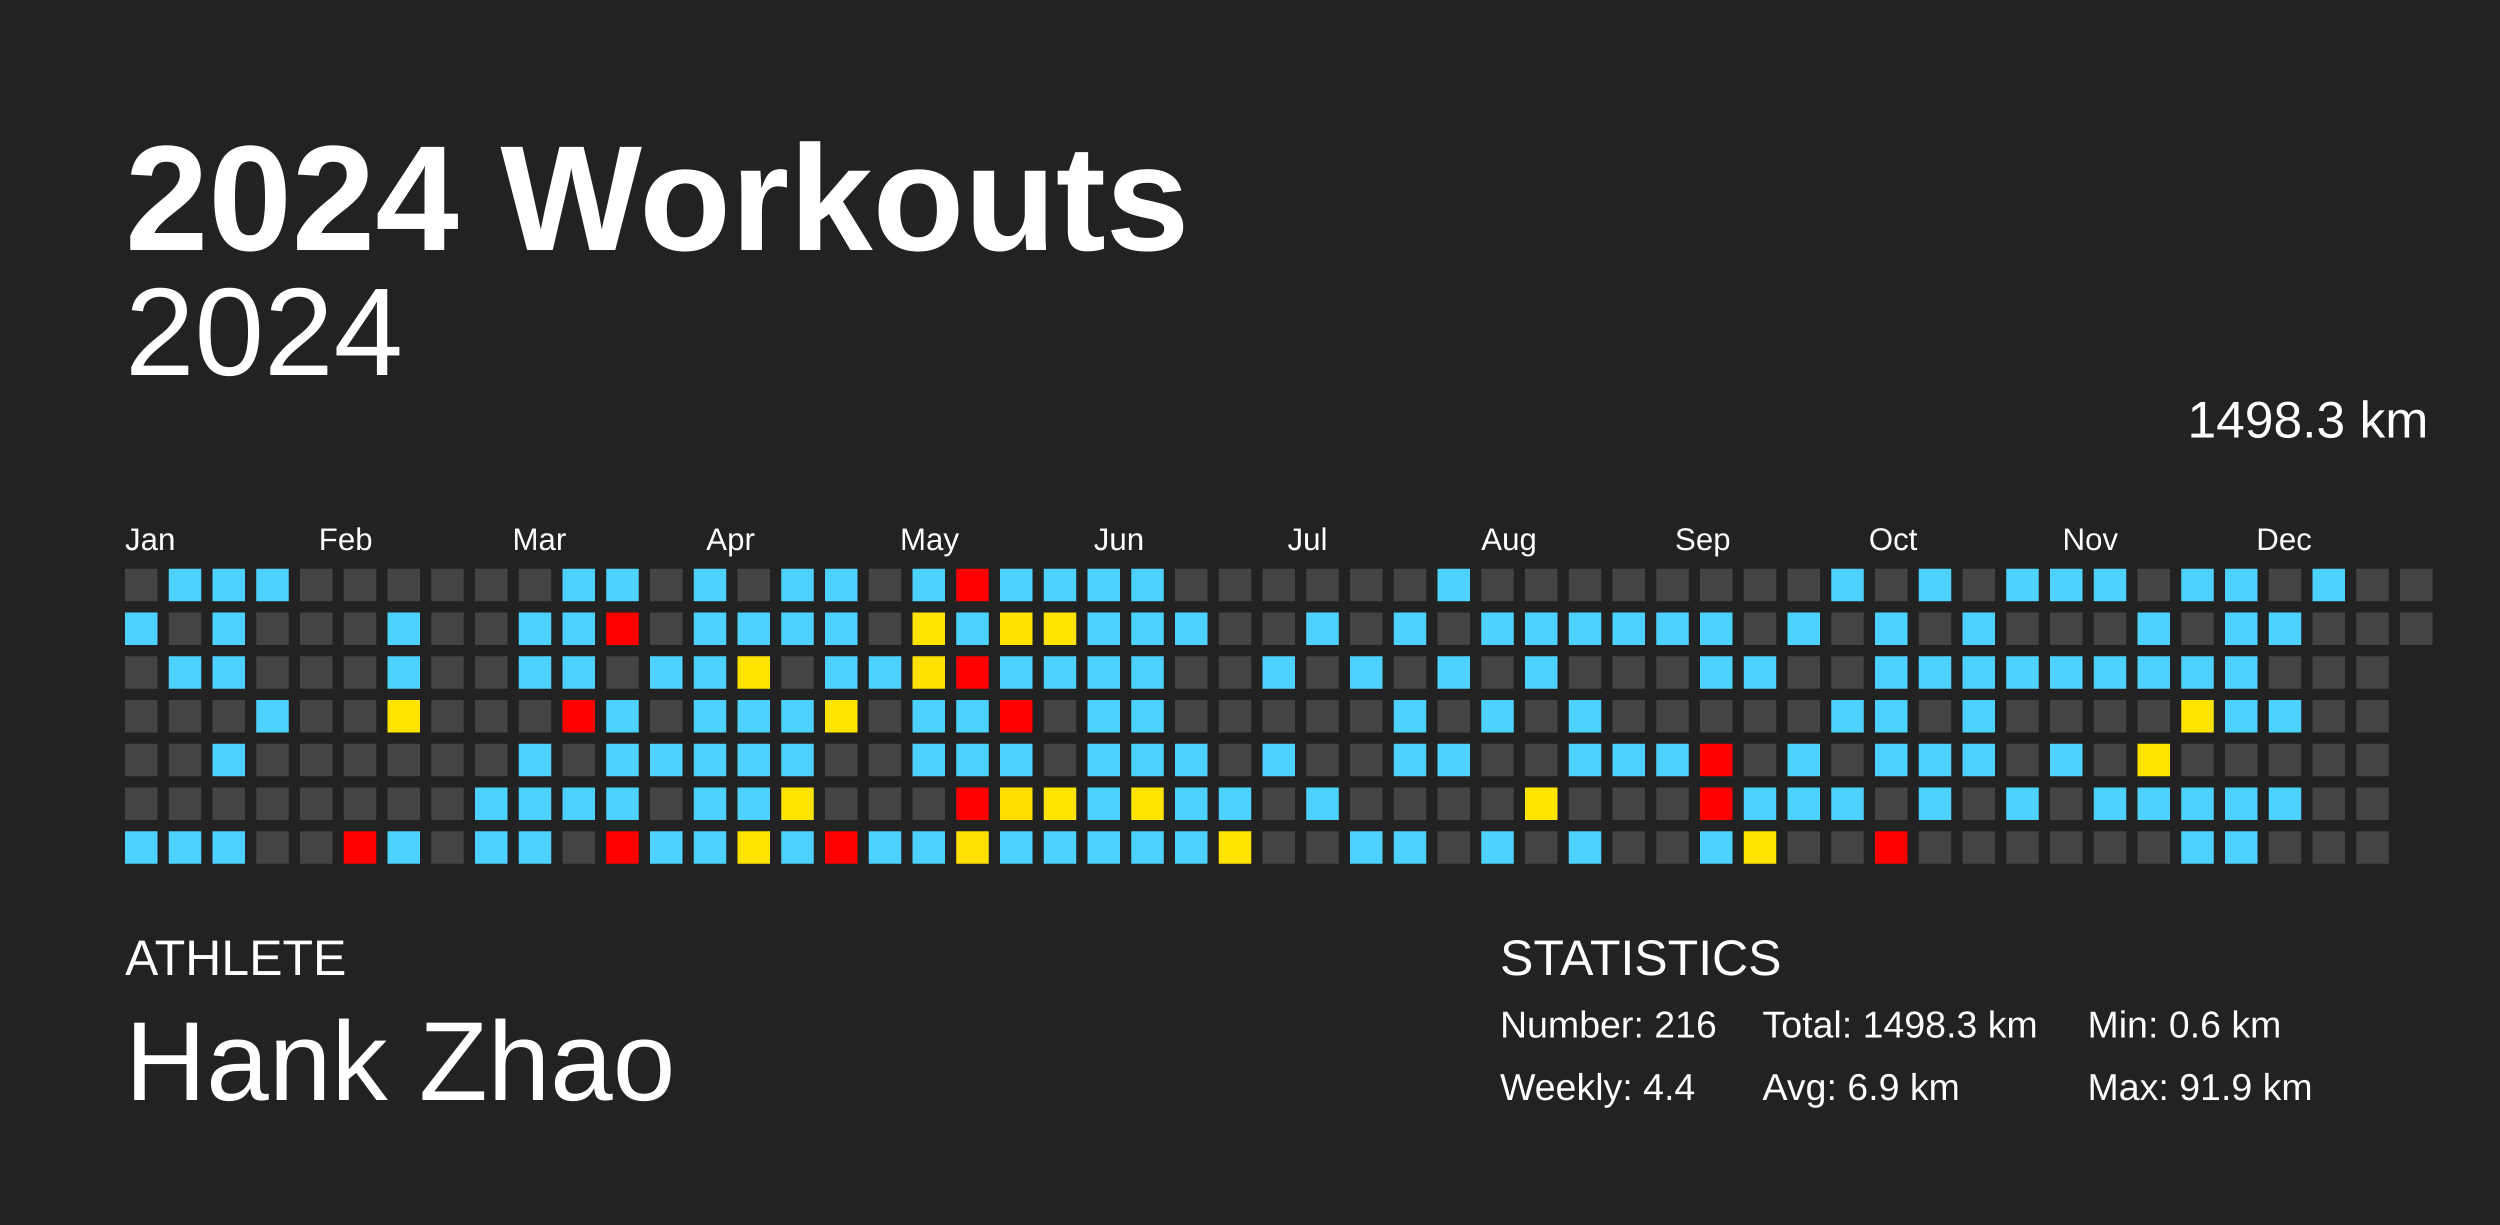
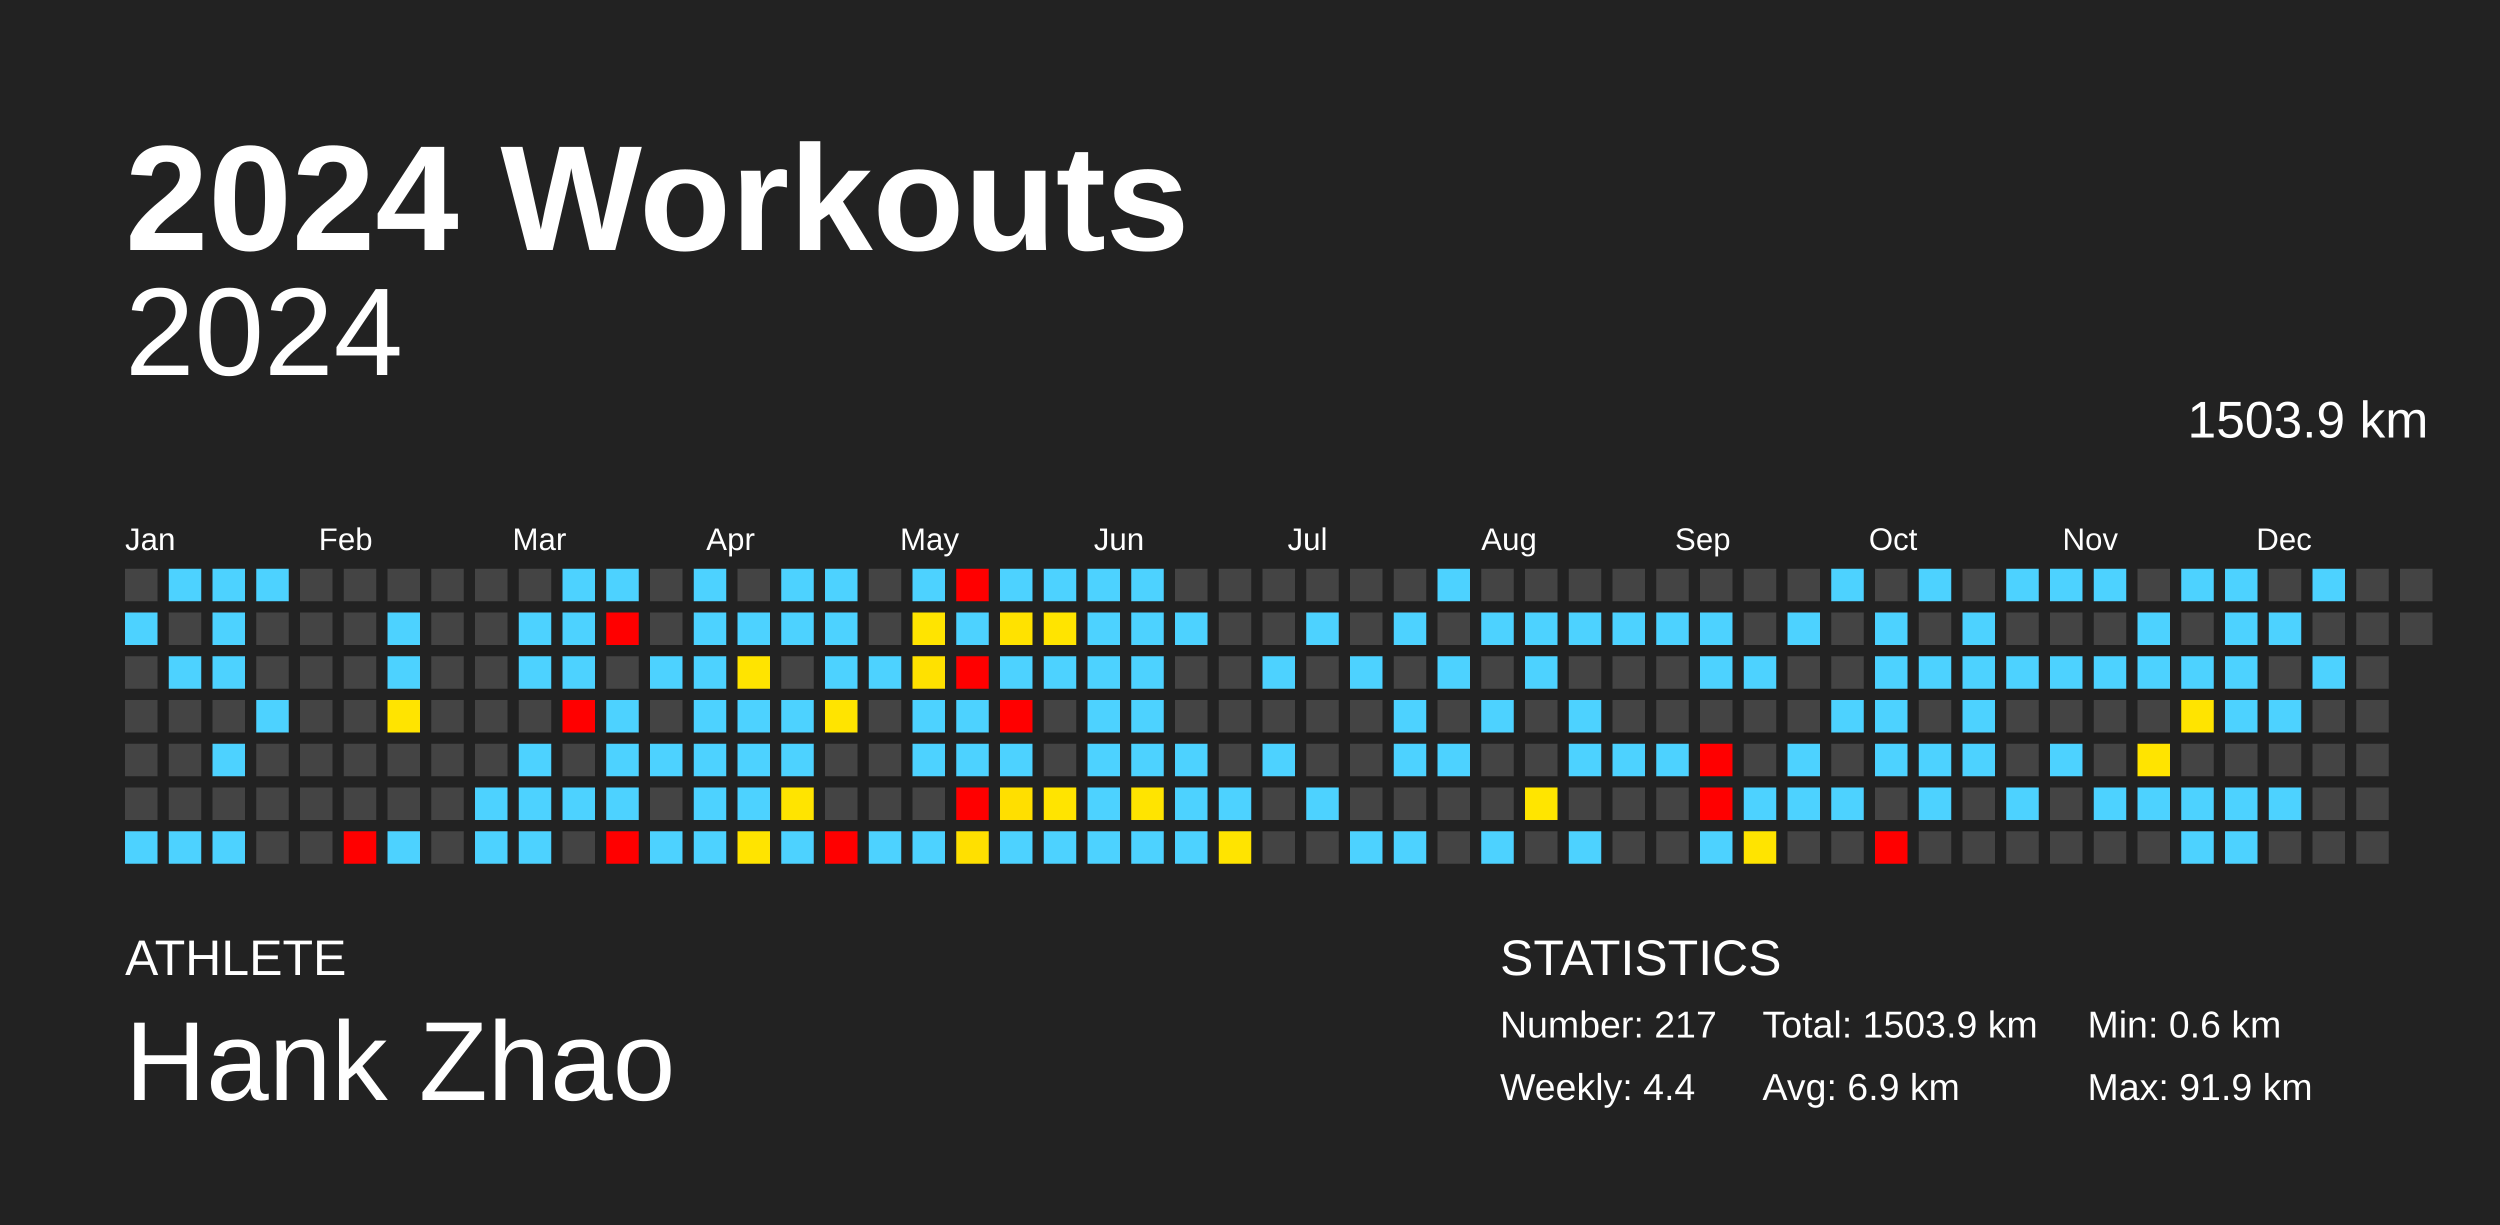
<svg xmlns="http://www.w3.org/2000/svg" baseProfile="full" height="98mm" version="1.1" viewBox="0,0,200,98" width="200mm">
  <defs />
  <rect fill="#222222" height="98" width="200" x="0" y="0" />
  <text fill="#FFFFFF" style="font-size:12px; font-family:Arial; font-weight:bold;" x="10" y="20">2024 Workouts</text>
  <text fill="#FFFFFF" style="font-size:4px; font-family:Arial" x="10" y="78">ATHLETE</text>
  <text fill="#FFFFFF" style="font-size:9px; font-family:Arial" x="10" y="88">Hank Zhao</text>
  <text fill="#FFFFFF" style="font-size:4px; font-family:Arial" x="120" y="78">STATISTICS</text>
-   <text fill="#FFFFFF" style="font-size:3px; font-family:Arial" x="120" y="83">Number: 216</text>
+   <text fill="#FFFFFF" style="font-size:3px; font-family:Arial" x="120" y="83">Number: 217</text>
  <text fill="#FFFFFF" style="font-size:3px; font-family:Arial" x="120" y="88">Weekly: 4.4</text>
-   <text fill="#FFFFFF" style="font-size:3px; font-family:Arial" x="141" y="83">Total: 1498.3 km</text>
+   <text fill="#FFFFFF" style="font-size:3px; font-family:Arial" x="141" y="83">Total: 1503.9 km</text>
  <text fill="#FFFFFF" style="font-size:3px; font-family:Arial" x="141" y="88">Avg: 6.9 km</text>
  <text fill="#FFFFFF" style="font-size:3px; font-family:Arial" x="167" y="83">Min: 0.6 km</text>
  <text fill="#FFFFFF" style="font-size:3px; font-family:Arial" x="167" y="88">Max: 91.9 km</text>
  <text alignment-baseline="hanging" fill="#FFFFFF" style="font-size:10.0px; font-family:Arial;" x="10" y="30">2024</text>
-   <text alignment-baseline="hanging" fill="#FFFFFF" style="font-size:4.125px; font-family:Arial;" x="175" y="35">1498.3 km</text>
+   <text alignment-baseline="hanging" fill="#FFFFFF" style="font-size:4.125px; font-family:Arial;" x="175" y="35">1503.9 km</text>
  <text fill="#FFFFFF" style="font-size:2.5px; font-family:Arial" x="10.0" y="44">Jan</text>
  <text fill="#FFFFFF" style="font-size:2.5px; font-family:Arial" x="25.5" y="44">Feb</text>
  <text fill="#FFFFFF" style="font-size:2.5px; font-family:Arial" x="41.0" y="44">Mar</text>
  <text fill="#FFFFFF" style="font-size:2.5px; font-family:Arial" x="56.5" y="44">Apr</text>
  <text fill="#FFFFFF" style="font-size:2.5px; font-family:Arial" x="72.0" y="44">May</text>
  <text fill="#FFFFFF" style="font-size:2.5px; font-family:Arial" x="87.5" y="44">Jun</text>
  <text fill="#FFFFFF" style="font-size:2.5px; font-family:Arial" x="103.0" y="44">Jul</text>
  <text fill="#FFFFFF" style="font-size:2.5px; font-family:Arial" x="118.5" y="44">Aug</text>
  <text fill="#FFFFFF" style="font-size:2.5px; font-family:Arial" x="134.0" y="44">Sep</text>
  <text fill="#FFFFFF" style="font-size:2.5px; font-family:Arial" x="149.5" y="44">Oct</text>
  <text fill="#FFFFFF" style="font-size:2.5px; font-family:Arial" x="165.0" y="44">Nov</text>
  <text fill="#FFFFFF" style="font-size:2.5px; font-family:Arial" x="180.5" y="44">Dec</text>
  <rect fill="#444444" height="2.6" width="2.6" x="10.0" y="45.5" />
  <rect fill="#4dd2ff" height="2.6" width="2.6" x="10.0" y="49.0" />
  <rect fill="#444444" height="2.6" width="2.6" x="10.0" y="52.5" />
  <rect fill="#444444" height="2.6" width="2.6" x="10.0" y="56.0" />
  <rect fill="#444444" height="2.6" width="2.6" x="10.0" y="59.5" />
  <rect fill="#444444" height="2.6" width="2.6" x="10.0" y="63.0" />
  <rect fill="#4dd2ff" height="2.6" width="2.6" x="10.0" y="66.5" />
  <rect fill="#4dd2ff" height="2.6" width="2.6" x="13.5" y="45.5" />
  <rect fill="#444444" height="2.6" width="2.6" x="13.5" y="49.0" />
  <rect fill="#4dd2ff" height="2.6" width="2.6" x="13.5" y="52.5" />
  <rect fill="#444444" height="2.6" width="2.6" x="13.5" y="56.0" />
  <rect fill="#444444" height="2.6" width="2.6" x="13.5" y="59.5" />
  <rect fill="#444444" height="2.6" width="2.6" x="13.5" y="63.0" />
  <rect fill="#4dd2ff" height="2.6" width="2.6" x="13.5" y="66.5" />
  <rect fill="#4dd2ff" height="2.6" width="2.6" x="17.0" y="45.5" />
  <rect fill="#4dd2ff" height="2.6" width="2.6" x="17.0" y="49.0" />
  <rect fill="#4dd2ff" height="2.6" width="2.6" x="17.0" y="52.5" />
  <rect fill="#444444" height="2.6" width="2.6" x="17.0" y="56.0" />
  <rect fill="#4dd2ff" height="2.6" width="2.6" x="17.0" y="59.5" />
  <rect fill="#444444" height="2.6" width="2.6" x="17.0" y="63.0" />
  <rect fill="#4dd2ff" height="2.6" width="2.6" x="17.0" y="66.5" />
  <rect fill="#4dd2ff" height="2.6" width="2.6" x="20.5" y="45.5" />
  <rect fill="#444444" height="2.6" width="2.6" x="20.5" y="49.0" />
  <rect fill="#444444" height="2.6" width="2.6" x="20.5" y="52.5" />
  <rect fill="#4dd2ff" height="2.6" width="2.6" x="20.5" y="56.0" />
  <rect fill="#444444" height="2.6" width="2.6" x="20.5" y="59.5" />
  <rect fill="#444444" height="2.6" width="2.6" x="20.5" y="63.0" />
  <rect fill="#444444" height="2.6" width="2.6" x="20.5" y="66.5" />
  <rect fill="#444444" height="2.6" width="2.6" x="24.0" y="45.5" />
  <rect fill="#444444" height="2.6" width="2.6" x="24.0" y="49.0" />
  <rect fill="#444444" height="2.6" width="2.6" x="24.0" y="52.5" />
  <rect fill="#444444" height="2.6" width="2.6" x="24.0" y="56.0" />
  <rect fill="#444444" height="2.6" width="2.6" x="24.0" y="59.5" />
  <rect fill="#444444" height="2.6" width="2.6" x="24.0" y="63.0" />
  <rect fill="#444444" height="2.6" width="2.6" x="24.0" y="66.5" />
  <rect fill="#444444" height="2.6" width="2.6" x="27.5" y="45.5" />
  <rect fill="#444444" height="2.6" width="2.6" x="27.5" y="49.0" />
  <rect fill="#444444" height="2.6" width="2.6" x="27.5" y="52.5" />
  <rect fill="#444444" height="2.6" width="2.6" x="27.5" y="56.0" />
  <rect fill="#444444" height="2.6" width="2.6" x="27.5" y="59.5" />
  <rect fill="#444444" height="2.6" width="2.6" x="27.5" y="63.0" />
  <rect fill="red" height="2.6" width="2.6" x="27.5" y="66.5" />
  <rect fill="#444444" height="2.6" width="2.6" x="31.0" y="45.5" />
  <rect fill="#4dd2ff" height="2.6" width="2.6" x="31.0" y="49.0" />
  <rect fill="#4dd2ff" height="2.6" width="2.6" x="31.0" y="52.5" />
  <rect fill="#ffe400" height="2.6" width="2.6" x="31.0" y="56.0" />
  <rect fill="#444444" height="2.6" width="2.6" x="31.0" y="59.5" />
  <rect fill="#444444" height="2.6" width="2.6" x="31.0" y="63.0" />
  <rect fill="#4dd2ff" height="2.6" width="2.6" x="31.0" y="66.5" />
  <rect fill="#444444" height="2.6" width="2.6" x="34.5" y="45.5" />
  <rect fill="#444444" height="2.6" width="2.6" x="34.5" y="49.0" />
  <rect fill="#444444" height="2.6" width="2.6" x="34.5" y="52.5" />
  <rect fill="#444444" height="2.6" width="2.6" x="34.5" y="56.0" />
  <rect fill="#444444" height="2.6" width="2.6" x="34.5" y="59.5" />
  <rect fill="#444444" height="2.6" width="2.6" x="34.5" y="63.0" />
  <rect fill="#444444" height="2.6" width="2.6" x="34.5" y="66.5" />
  <rect fill="#444444" height="2.6" width="2.6" x="38.0" y="45.5" />
  <rect fill="#444444" height="2.6" width="2.6" x="38.0" y="49.0" />
  <rect fill="#444444" height="2.6" width="2.6" x="38.0" y="52.5" />
  <rect fill="#444444" height="2.6" width="2.6" x="38.0" y="56.0" />
  <rect fill="#444444" height="2.6" width="2.6" x="38.0" y="59.5" />
  <rect fill="#4dd2ff" height="2.6" width="2.6" x="38.0" y="63.0" />
  <rect fill="#4dd2ff" height="2.6" width="2.6" x="38.0" y="66.5" />
  <rect fill="#444444" height="2.6" width="2.6" x="41.5" y="45.5" />
  <rect fill="#4dd2ff" height="2.6" width="2.6" x="41.5" y="49.0" />
  <rect fill="#4dd2ff" height="2.6" width="2.6" x="41.5" y="52.5" />
  <rect fill="#444444" height="2.6" width="2.6" x="41.5" y="56.0" />
  <rect fill="#4dd2ff" height="2.6" width="2.6" x="41.5" y="59.5" />
  <rect fill="#4dd2ff" height="2.6" width="2.6" x="41.5" y="63.0" />
  <rect fill="#4dd2ff" height="2.6" width="2.6" x="41.5" y="66.5" />
  <rect fill="#4dd2ff" height="2.6" width="2.6" x="45.0" y="45.5" />
  <rect fill="#4dd2ff" height="2.6" width="2.6" x="45.0" y="49.0" />
  <rect fill="#4dd2ff" height="2.6" width="2.6" x="45.0" y="52.5" />
  <rect fill="red" height="2.6" width="2.6" x="45.0" y="56.0" />
  <rect fill="#444444" height="2.6" width="2.6" x="45.0" y="59.5" />
  <rect fill="#4dd2ff" height="2.6" width="2.6" x="45.0" y="63.0" />
  <rect fill="#444444" height="2.6" width="2.6" x="45.0" y="66.5" />
  <rect fill="#4dd2ff" height="2.6" width="2.6" x="48.5" y="45.5" />
  <rect fill="red" height="2.6" width="2.6" x="48.5" y="49.0" />
  <rect fill="#444444" height="2.6" width="2.6" x="48.5" y="52.5" />
  <rect fill="#4dd2ff" height="2.6" width="2.6" x="48.5" y="56.0" />
  <rect fill="#4dd2ff" height="2.6" width="2.6" x="48.5" y="59.5" />
  <rect fill="#4dd2ff" height="2.6" width="2.6" x="48.5" y="63.0" />
  <rect fill="red" height="2.6" width="2.6" x="48.5" y="66.5" />
  <rect fill="#444444" height="2.6" width="2.6" x="52.0" y="45.5" />
  <rect fill="#444444" height="2.6" width="2.6" x="52.0" y="49.0" />
  <rect fill="#4dd2ff" height="2.6" width="2.6" x="52.0" y="52.5" />
  <rect fill="#444444" height="2.6" width="2.6" x="52.0" y="56.0" />
  <rect fill="#4dd2ff" height="2.6" width="2.6" x="52.0" y="59.5" />
  <rect fill="#444444" height="2.6" width="2.6" x="52.0" y="63.0" />
  <rect fill="#4dd2ff" height="2.6" width="2.6" x="52.0" y="66.5" />
  <rect fill="#4dd2ff" height="2.6" width="2.6" x="55.5" y="45.5" />
  <rect fill="#4dd2ff" height="2.6" width="2.6" x="55.5" y="49.0" />
  <rect fill="#4dd2ff" height="2.6" width="2.6" x="55.5" y="52.5" />
  <rect fill="#4dd2ff" height="2.6" width="2.6" x="55.5" y="56.0" />
  <rect fill="#4dd2ff" height="2.6" width="2.6" x="55.5" y="59.5" />
  <rect fill="#4dd2ff" height="2.6" width="2.6" x="55.5" y="63.0" />
  <rect fill="#4dd2ff" height="2.6" width="2.6" x="55.5" y="66.5" />
  <rect fill="#444444" height="2.6" width="2.6" x="59.0" y="45.5" />
  <rect fill="#4dd2ff" height="2.6" width="2.6" x="59.0" y="49.0" />
  <rect fill="#ffe400" height="2.6" width="2.6" x="59.0" y="52.5" />
  <rect fill="#4dd2ff" height="2.6" width="2.6" x="59.0" y="56.0" />
  <rect fill="#4dd2ff" height="2.6" width="2.6" x="59.0" y="59.5" />
  <rect fill="#4dd2ff" height="2.6" width="2.6" x="59.0" y="63.0" />
  <rect fill="#ffe400" height="2.6" width="2.6" x="59.0" y="66.5" />
  <rect fill="#4dd2ff" height="2.6" width="2.6" x="62.5" y="45.5" />
  <rect fill="#4dd2ff" height="2.6" width="2.6" x="62.5" y="49.0" />
  <rect fill="#444444" height="2.6" width="2.6" x="62.5" y="52.5" />
  <rect fill="#4dd2ff" height="2.6" width="2.6" x="62.5" y="56.0" />
  <rect fill="#4dd2ff" height="2.6" width="2.6" x="62.5" y="59.5" />
  <rect fill="#ffe400" height="2.6" width="2.6" x="62.5" y="63.0" />
  <rect fill="#4dd2ff" height="2.6" width="2.6" x="62.5" y="66.5" />
  <rect fill="#4dd2ff" height="2.6" width="2.6" x="66.0" y="45.5" />
  <rect fill="#4dd2ff" height="2.6" width="2.6" x="66.0" y="49.0" />
  <rect fill="#4dd2ff" height="2.6" width="2.6" x="66.0" y="52.5" />
  <rect fill="#ffe400" height="2.6" width="2.6" x="66.0" y="56.0" />
  <rect fill="#444444" height="2.6" width="2.6" x="66.0" y="59.5" />
  <rect fill="#444444" height="2.6" width="2.6" x="66.0" y="63.0" />
  <rect fill="red" height="2.6" width="2.6" x="66.0" y="66.5" />
  <rect fill="#444444" height="2.6" width="2.6" x="69.5" y="45.5" />
  <rect fill="#444444" height="2.6" width="2.6" x="69.5" y="49.0" />
  <rect fill="#4dd2ff" height="2.6" width="2.6" x="69.5" y="52.5" />
  <rect fill="#444444" height="2.6" width="2.6" x="69.5" y="56.0" />
  <rect fill="#444444" height="2.6" width="2.6" x="69.5" y="59.5" />
  <rect fill="#444444" height="2.6" width="2.6" x="69.5" y="63.0" />
  <rect fill="#4dd2ff" height="2.6" width="2.6" x="69.5" y="66.5" />
  <rect fill="#4dd2ff" height="2.6" width="2.6" x="73.0" y="45.5" />
  <rect fill="#ffe400" height="2.6" width="2.6" x="73.0" y="49.0" />
  <rect fill="#ffe100" height="2.6" width="2.6" x="73.0" y="52.5" />
  <rect fill="#4dd2ff" height="2.6" width="2.6" x="73.0" y="56.0" />
  <rect fill="#4dd2ff" height="2.6" width="2.6" x="73.0" y="59.5" />
  <rect fill="#444444" height="2.6" width="2.6" x="73.0" y="63.0" />
  <rect fill="#4dd2ff" height="2.6" width="2.6" x="73.0" y="66.5" />
  <rect fill="red" height="2.6" width="2.6" x="76.5" y="45.5" />
  <rect fill="#4dd2ff" height="2.6" width="2.6" x="76.5" y="49.0" />
  <rect fill="red" height="2.6" width="2.6" x="76.5" y="52.5" />
  <rect fill="#4dd2ff" height="2.6" width="2.6" x="76.5" y="56.0" />
  <rect fill="#4dd2ff" height="2.6" width="2.6" x="76.5" y="59.5" />
  <rect fill="red" height="2.6" width="2.6" x="76.5" y="63.0" />
  <rect fill="#ffe000" height="2.6" width="2.6" x="76.5" y="66.5" />
  <rect fill="#4dd2ff" height="2.6" width="2.6" x="80.0" y="45.5" />
  <rect fill="#ffe200" height="2.6" width="2.6" x="80.0" y="49.0" />
  <rect fill="#4dd2ff" height="2.6" width="2.6" x="80.0" y="52.5" />
  <rect fill="red" height="2.6" width="2.6" x="80.0" y="56.0" />
  <rect fill="#4dd2ff" height="2.6" width="2.6" x="80.0" y="59.5" />
  <rect fill="#ffdf00" height="2.6" width="2.6" x="80.0" y="63.0" />
  <rect fill="#4dd2ff" height="2.6" width="2.6" x="80.0" y="66.5" />
  <rect fill="#4dd2ff" height="2.6" width="2.6" x="83.5" y="45.5" />
  <rect fill="#ffe400" height="2.6" width="2.6" x="83.5" y="49.0" />
  <rect fill="#4dd2ff" height="2.6" width="2.6" x="83.5" y="52.5" />
  <rect fill="#444444" height="2.6" width="2.6" x="83.5" y="56.0" />
  <rect fill="#444444" height="2.6" width="2.6" x="83.5" y="59.5" />
  <rect fill="#ffe400" height="2.6" width="2.6" x="83.5" y="63.0" />
  <rect fill="#4dd2ff" height="2.6" width="2.6" x="83.5" y="66.5" />
  <rect fill="#4dd2ff" height="2.6" width="2.6" x="87.0" y="45.5" />
  <rect fill="#4dd2ff" height="2.6" width="2.6" x="87.0" y="49.0" />
  <rect fill="#4dd2ff" height="2.6" width="2.6" x="87.0" y="52.5" />
  <rect fill="#4dd2ff" height="2.6" width="2.6" x="87.0" y="56.0" />
  <rect fill="#4dd2ff" height="2.6" width="2.6" x="87.0" y="59.5" />
  <rect fill="#4dd2ff" height="2.6" width="2.6" x="87.0" y="63.0" />
  <rect fill="#4dd2ff" height="2.6" width="2.6" x="87.0" y="66.5" />
  <rect fill="#4dd2ff" height="2.6" width="2.6" x="90.5" y="45.5" />
  <rect fill="#4dd2ff" height="2.6" width="2.6" x="90.5" y="49.0" />
  <rect fill="#4dd2ff" height="2.6" width="2.6" x="90.5" y="52.5" />
  <rect fill="#4dd2ff" height="2.6" width="2.6" x="90.5" y="56.0" />
  <rect fill="#4dd2ff" height="2.6" width="2.6" x="90.5" y="59.5" />
  <rect fill="#ffe400" height="2.6" width="2.6" x="90.5" y="63.0" />
  <rect fill="#4dd2ff" height="2.6" width="2.6" x="90.5" y="66.5" />
  <rect fill="#444444" height="2.6" width="2.6" x="94.0" y="45.5" />
  <rect fill="#4dd2ff" height="2.6" width="2.6" x="94.0" y="49.0" />
  <rect fill="#444444" height="2.6" width="2.6" x="94.0" y="52.5" />
  <rect fill="#444444" height="2.6" width="2.6" x="94.0" y="56.0" />
  <rect fill="#4dd2ff" height="2.6" width="2.6" x="94.0" y="59.5" />
  <rect fill="#4dd2ff" height="2.6" width="2.6" x="94.0" y="63.0" />
  <rect fill="#4dd2ff" height="2.6" width="2.6" x="94.0" y="66.5" />
  <rect fill="#444444" height="2.6" width="2.6" x="97.5" y="45.5" />
  <rect fill="#444444" height="2.6" width="2.6" x="97.5" y="49.0" />
  <rect fill="#444444" height="2.6" width="2.6" x="97.5" y="52.5" />
  <rect fill="#444444" height="2.6" width="2.6" x="97.5" y="56.0" />
  <rect fill="#444444" height="2.6" width="2.6" x="97.5" y="59.5" />
  <rect fill="#4dd2ff" height="2.6" width="2.6" x="97.5" y="63.0" />
  <rect fill="#ffe400" height="2.6" width="2.6" x="97.5" y="66.5" />
  <rect fill="#444444" height="2.6" width="2.6" x="101.0" y="45.5" />
  <rect fill="#444444" height="2.6" width="2.6" x="101.0" y="49.0" />
  <rect fill="#4dd2ff" height="2.6" width="2.6" x="101.0" y="52.5" />
  <rect fill="#444444" height="2.6" width="2.6" x="101.0" y="56.0" />
  <rect fill="#4dd2ff" height="2.6" width="2.6" x="101.0" y="59.5" />
  <rect fill="#444444" height="2.6" width="2.6" x="101.0" y="63.0" />
  <rect fill="#444444" height="2.6" width="2.6" x="101.0" y="66.5" />
  <rect fill="#444444" height="2.6" width="2.6" x="104.5" y="45.5" />
  <rect fill="#4dd2ff" height="2.6" width="2.6" x="104.5" y="49.0" />
  <rect fill="#444444" height="2.6" width="2.6" x="104.5" y="52.5" />
  <rect fill="#444444" height="2.6" width="2.6" x="104.5" y="56.0" />
  <rect fill="#444444" height="2.6" width="2.6" x="104.5" y="59.5" />
  <rect fill="#4dd2ff" height="2.6" width="2.6" x="104.5" y="63.0" />
  <rect fill="#444444" height="2.6" width="2.6" x="104.5" y="66.5" />
  <rect fill="#444444" height="2.6" width="2.6" x="108.0" y="45.5" />
  <rect fill="#444444" height="2.6" width="2.6" x="108.0" y="49.0" />
  <rect fill="#4dd2ff" height="2.6" width="2.6" x="108.0" y="52.5" />
  <rect fill="#444444" height="2.6" width="2.6" x="108.0" y="56.0" />
  <rect fill="#444444" height="2.6" width="2.6" x="108.0" y="59.5" />
  <rect fill="#444444" height="2.6" width="2.6" x="108.0" y="63.0" />
  <rect fill="#4dd2ff" height="2.6" width="2.6" x="108.0" y="66.5" />
  <rect fill="#444444" height="2.6" width="2.6" x="111.5" y="45.5" />
  <rect fill="#4dd2ff" height="2.6" width="2.6" x="111.5" y="49.0" />
  <rect fill="#444444" height="2.6" width="2.6" x="111.5" y="52.5" />
  <rect fill="#4dd2ff" height="2.6" width="2.6" x="111.5" y="56.0" />
  <rect fill="#4dd2ff" height="2.6" width="2.6" x="111.5" y="59.5" />
  <rect fill="#444444" height="2.6" width="2.6" x="111.5" y="63.0" />
  <rect fill="#4dd2ff" height="2.6" width="2.6" x="111.5" y="66.5" />
  <rect fill="#4dd2ff" height="2.6" width="2.6" x="115.0" y="45.5" />
  <rect fill="#444444" height="2.6" width="2.6" x="115.0" y="49.0" />
  <rect fill="#4dd2ff" height="2.6" width="2.6" x="115.0" y="52.5" />
  <rect fill="#444444" height="2.6" width="2.6" x="115.0" y="56.0" />
  <rect fill="#4dd2ff" height="2.6" width="2.6" x="115.0" y="59.5" />
  <rect fill="#444444" height="2.6" width="2.6" x="115.0" y="63.0" />
  <rect fill="#444444" height="2.6" width="2.6" x="115.0" y="66.5" />
  <rect fill="#444444" height="2.6" width="2.6" x="118.5" y="45.5" />
  <rect fill="#4dd2ff" height="2.6" width="2.6" x="118.5" y="49.0" />
  <rect fill="#444444" height="2.6" width="2.6" x="118.5" y="52.5" />
  <rect fill="#4dd2ff" height="2.6" width="2.6" x="118.5" y="56.0" />
  <rect fill="#444444" height="2.6" width="2.6" x="118.5" y="59.5" />
  <rect fill="#444444" height="2.6" width="2.6" x="118.5" y="63.0" />
  <rect fill="#4dd2ff" height="2.6" width="2.6" x="118.5" y="66.5" />
  <rect fill="#444444" height="2.6" width="2.6" x="122.0" y="45.5" />
  <rect fill="#4dd2ff" height="2.6" width="2.6" x="122.0" y="49.0" />
  <rect fill="#4dd2ff" height="2.6" width="2.6" x="122.0" y="52.5" />
  <rect fill="#444444" height="2.6" width="2.6" x="122.0" y="56.0" />
  <rect fill="#444444" height="2.6" width="2.6" x="122.0" y="59.5" />
  <rect fill="#ffe500" height="2.6" width="2.6" x="122.0" y="63.0" />
  <rect fill="#444444" height="2.6" width="2.6" x="122.0" y="66.5" />
  <rect fill="#444444" height="2.6" width="2.6" x="125.5" y="45.5" />
  <rect fill="#4dd2ff" height="2.6" width="2.6" x="125.5" y="49.0" />
  <rect fill="#444444" height="2.6" width="2.6" x="125.5" y="52.5" />
  <rect fill="#4dd2ff" height="2.6" width="2.6" x="125.5" y="56.0" />
  <rect fill="#4dd2ff" height="2.6" width="2.6" x="125.5" y="59.5" />
  <rect fill="#444444" height="2.6" width="2.6" x="125.5" y="63.0" />
  <rect fill="#4dd2ff" height="2.6" width="2.6" x="125.5" y="66.5" />
  <rect fill="#444444" height="2.6" width="2.6" x="129.0" y="45.5" />
  <rect fill="#4dd2ff" height="2.6" width="2.6" x="129.0" y="49.0" />
  <rect fill="#444444" height="2.6" width="2.6" x="129.0" y="52.5" />
  <rect fill="#444444" height="2.6" width="2.6" x="129.0" y="56.0" />
  <rect fill="#4dd2ff" height="2.6" width="2.6" x="129.0" y="59.5" />
  <rect fill="#444444" height="2.6" width="2.6" x="129.0" y="63.0" />
  <rect fill="#444444" height="2.6" width="2.6" x="129.0" y="66.5" />
  <rect fill="#444444" height="2.6" width="2.6" x="132.5" y="45.5" />
  <rect fill="#4dd2ff" height="2.6" width="2.6" x="132.5" y="49.0" />
  <rect fill="#444444" height="2.6" width="2.6" x="132.5" y="52.5" />
  <rect fill="#444444" height="2.6" width="2.6" x="132.5" y="56.0" />
  <rect fill="#4dd2ff" height="2.6" width="2.6" x="132.5" y="59.5" />
  <rect fill="#444444" height="2.6" width="2.6" x="132.5" y="63.0" />
  <rect fill="#444444" height="2.6" width="2.6" x="132.5" y="66.5" />
  <rect fill="#444444" height="2.6" width="2.6" x="136.0" y="45.5" />
  <rect fill="#4dd2ff" height="2.6" width="2.6" x="136.0" y="49.0" />
  <rect fill="#4dd2ff" height="2.6" width="2.6" x="136.0" y="52.5" />
  <rect fill="#444444" height="2.6" width="2.6" x="136.0" y="56.0" />
  <rect fill="red" height="2.6" width="2.6" x="136.0" y="59.5" />
  <rect fill="red" height="2.6" width="2.6" x="136.0" y="63.0" />
  <rect fill="#4dd2ff" height="2.6" width="2.6" x="136.0" y="66.5" />
  <rect fill="#444444" height="2.6" width="2.6" x="139.5" y="45.5" />
  <rect fill="#444444" height="2.6" width="2.6" x="139.5" y="49.0" />
  <rect fill="#4dd2ff" height="2.6" width="2.6" x="139.5" y="52.5" />
  <rect fill="#444444" height="2.6" width="2.6" x="139.5" y="56.0" />
  <rect fill="#444444" height="2.6" width="2.6" x="139.5" y="59.5" />
  <rect fill="#4dd2ff" height="2.6" width="2.6" x="139.5" y="63.0" />
  <rect fill="#ffe400" height="2.6" width="2.6" x="139.5" y="66.5" />
  <rect fill="#444444" height="2.6" width="2.6" x="143.0" y="45.5" />
  <rect fill="#4dd2ff" height="2.6" width="2.6" x="143.0" y="49.0" />
  <rect fill="#444444" height="2.6" width="2.6" x="143.0" y="52.5" />
  <rect fill="#444444" height="2.6" width="2.6" x="143.0" y="56.0" />
  <rect fill="#4dd2ff" height="2.6" width="2.6" x="143.0" y="59.5" />
  <rect fill="#4dd2ff" height="2.6" width="2.6" x="143.0" y="63.0" />
  <rect fill="#444444" height="2.6" width="2.6" x="143.0" y="66.5" />
  <rect fill="#4dd2ff" height="2.6" width="2.6" x="146.5" y="45.5" />
  <rect fill="#444444" height="2.6" width="2.6" x="146.5" y="49.0" />
  <rect fill="#444444" height="2.6" width="2.6" x="146.5" y="52.5" />
  <rect fill="#4dd2ff" height="2.6" width="2.6" x="146.5" y="56.0" />
  <rect fill="#444444" height="2.6" width="2.6" x="146.5" y="59.5" />
  <rect fill="#4dd2ff" height="2.6" width="2.6" x="146.5" y="63.0" />
  <rect fill="#444444" height="2.6" width="2.6" x="146.5" y="66.5" />
  <rect fill="#444444" height="2.6" width="2.6" x="150.0" y="45.5" />
  <rect fill="#4dd2ff" height="2.6" width="2.6" x="150.0" y="49.0" />
  <rect fill="#4dd2ff" height="2.6" width="2.6" x="150.0" y="52.5" />
  <rect fill="#4dd2ff" height="2.6" width="2.6" x="150.0" y="56.0" />
  <rect fill="#4dd2ff" height="2.6" width="2.6" x="150.0" y="59.5" />
  <rect fill="#444444" height="2.6" width="2.6" x="150.0" y="63.0" />
  <rect fill="red" height="2.6" width="2.6" x="150.0" y="66.5" />
  <rect fill="#4dd2ff" height="2.6" width="2.6" x="153.5" y="45.5" />
  <rect fill="#444444" height="2.6" width="2.6" x="153.5" y="49.0" />
  <rect fill="#4dd2ff" height="2.6" width="2.6" x="153.5" y="52.5" />
  <rect fill="#444444" height="2.6" width="2.6" x="153.5" y="56.0" />
  <rect fill="#4dd2ff" height="2.6" width="2.6" x="153.5" y="59.5" />
  <rect fill="#4dd2ff" height="2.6" width="2.6" x="153.5" y="63.0" />
  <rect fill="#444444" height="2.6" width="2.6" x="153.5" y="66.5" />
  <rect fill="#444444" height="2.6" width="2.6" x="157.0" y="45.5" />
  <rect fill="#4dd2ff" height="2.6" width="2.6" x="157.0" y="49.0" />
  <rect fill="#4dd2ff" height="2.6" width="2.6" x="157.0" y="52.5" />
  <rect fill="#4dd2ff" height="2.6" width="2.6" x="157.0" y="56.0" />
  <rect fill="#4dd2ff" height="2.6" width="2.6" x="157.0" y="59.5" />
  <rect fill="#444444" height="2.6" width="2.6" x="157.0" y="63.0" />
  <rect fill="#444444" height="2.6" width="2.6" x="157.0" y="66.5" />
  <rect fill="#4dd2ff" height="2.6" width="2.6" x="160.5" y="45.5" />
  <rect fill="#444444" height="2.6" width="2.6" x="160.5" y="49.0" />
  <rect fill="#4dd2ff" height="2.6" width="2.6" x="160.5" y="52.5" />
  <rect fill="#444444" height="2.6" width="2.6" x="160.5" y="56.0" />
  <rect fill="#444444" height="2.6" width="2.6" x="160.5" y="59.5" />
  <rect fill="#4dd2ff" height="2.6" width="2.6" x="160.5" y="63.0" />
  <rect fill="#444444" height="2.6" width="2.6" x="160.5" y="66.5" />
  <rect fill="#4dd2ff" height="2.6" width="2.6" x="164.0" y="45.5" />
  <rect fill="#444444" height="2.6" width="2.6" x="164.0" y="49.0" />
  <rect fill="#4dd2ff" height="2.6" width="2.6" x="164.0" y="52.5" />
  <rect fill="#444444" height="2.6" width="2.6" x="164.0" y="56.0" />
  <rect fill="#4dd2ff" height="2.6" width="2.6" x="164.0" y="59.5" />
  <rect fill="#444444" height="2.6" width="2.6" x="164.0" y="63.0" />
  <rect fill="#444444" height="2.6" width="2.6" x="164.0" y="66.5" />
  <rect fill="#4dd2ff" height="2.6" width="2.6" x="167.5" y="45.5" />
  <rect fill="#444444" height="2.6" width="2.6" x="167.5" y="49.0" />
  <rect fill="#4dd2ff" height="2.6" width="2.6" x="167.5" y="52.5" />
  <rect fill="#444444" height="2.6" width="2.6" x="167.5" y="56.0" />
  <rect fill="#444444" height="2.6" width="2.6" x="167.5" y="59.5" />
  <rect fill="#4dd2ff" height="2.6" width="2.6" x="167.5" y="63.0" />
  <rect fill="#444444" height="2.6" width="2.6" x="167.5" y="66.5" />
  <rect fill="#444444" height="2.6" width="2.6" x="171.0" y="45.5" />
  <rect fill="#4dd2ff" height="2.6" width="2.6" x="171.0" y="49.0" />
  <rect fill="#4dd2ff" height="2.6" width="2.6" x="171.0" y="52.5" />
  <rect fill="#444444" height="2.6" width="2.6" x="171.0" y="56.0" />
  <rect fill="#ffe400" height="2.6" width="2.6" x="171.0" y="59.5" />
  <rect fill="#4dd2ff" height="2.6" width="2.6" x="171.0" y="63.0" />
  <rect fill="#444444" height="2.6" width="2.6" x="171.0" y="66.5" />
  <rect fill="#4dd2ff" height="2.6" width="2.6" x="174.5" y="45.5" />
  <rect fill="#444444" height="2.6" width="2.6" x="174.5" y="49.0" />
  <rect fill="#4dd2ff" height="2.6" width="2.6" x="174.5" y="52.5" />
  <rect fill="#ffe400" height="2.6" width="2.6" x="174.5" y="56.0" />
  <rect fill="#444444" height="2.6" width="2.6" x="174.5" y="59.5" />
  <rect fill="#4dd2ff" height="2.6" width="2.6" x="174.5" y="63.0" />
  <rect fill="#4dd2ff" height="2.6" width="2.6" x="174.5" y="66.5" />
  <rect fill="#4dd2ff" height="2.6" width="2.6" x="178.0" y="45.5" />
  <rect fill="#4dd2ff" height="2.6" width="2.6" x="178.0" y="49.0" />
  <rect fill="#4dd2ff" height="2.6" width="2.6" x="178.0" y="52.5" />
  <rect fill="#4dd2ff" height="2.6" width="2.6" x="178.0" y="56.0" />
  <rect fill="#444444" height="2.6" width="2.6" x="178.0" y="59.5" />
  <rect fill="#4dd2ff" height="2.6" width="2.6" x="178.0" y="63.0" />
  <rect fill="#4dd2ff" height="2.6" width="2.6" x="178.0" y="66.5" />
  <rect fill="#444444" height="2.6" width="2.6" x="181.5" y="45.5" />
  <rect fill="#4dd2ff" height="2.6" width="2.6" x="181.5" y="49.0" />
  <rect fill="#444444" height="2.6" width="2.6" x="181.5" y="52.5" />
  <rect fill="#4dd2ff" height="2.6" width="2.6" x="181.5" y="56.0" />
  <rect fill="#444444" height="2.6" width="2.6" x="181.5" y="59.5" />
  <rect fill="#4dd2ff" height="2.6" width="2.6" x="181.5" y="63.0" />
  <rect fill="#444444" height="2.6" width="2.6" x="181.5" y="66.5" />
  <rect fill="#4dd2ff" height="2.6" width="2.6" x="185.0" y="45.5" />
  <rect fill="#444444" height="2.6" width="2.6" x="185.0" y="49.0" />
-   <rect fill="#444444" height="2.6" width="2.6" x="185.0" y="52.5" />
+   <rect fill="#4dd2ff" height="2.6" width="2.6" x="185.0" y="52.5" />
  <rect fill="#444444" height="2.6" width="2.6" x="185.0" y="56.0" />
  <rect fill="#444444" height="2.6" width="2.6" x="185.0" y="59.5" />
  <rect fill="#444444" height="2.6" width="2.6" x="185.0" y="63.0" />
  <rect fill="#444444" height="2.6" width="2.6" x="185.0" y="66.5" />
  <rect fill="#444444" height="2.6" width="2.6" x="188.5" y="45.5" />
  <rect fill="#444444" height="2.6" width="2.6" x="188.5" y="49.0" />
  <rect fill="#444444" height="2.6" width="2.6" x="188.5" y="52.5" />
  <rect fill="#444444" height="2.6" width="2.6" x="188.5" y="56.0" />
  <rect fill="#444444" height="2.6" width="2.6" x="188.5" y="59.5" />
  <rect fill="#444444" height="2.6" width="2.6" x="188.5" y="63.0" />
  <rect fill="#444444" height="2.6" width="2.6" x="188.5" y="66.5" />
  <rect fill="#444444" height="2.6" width="2.6" x="192.0" y="45.5" />
  <rect fill="#444444" height="2.6" width="2.6" x="192.0" y="49.0" />
</svg>
